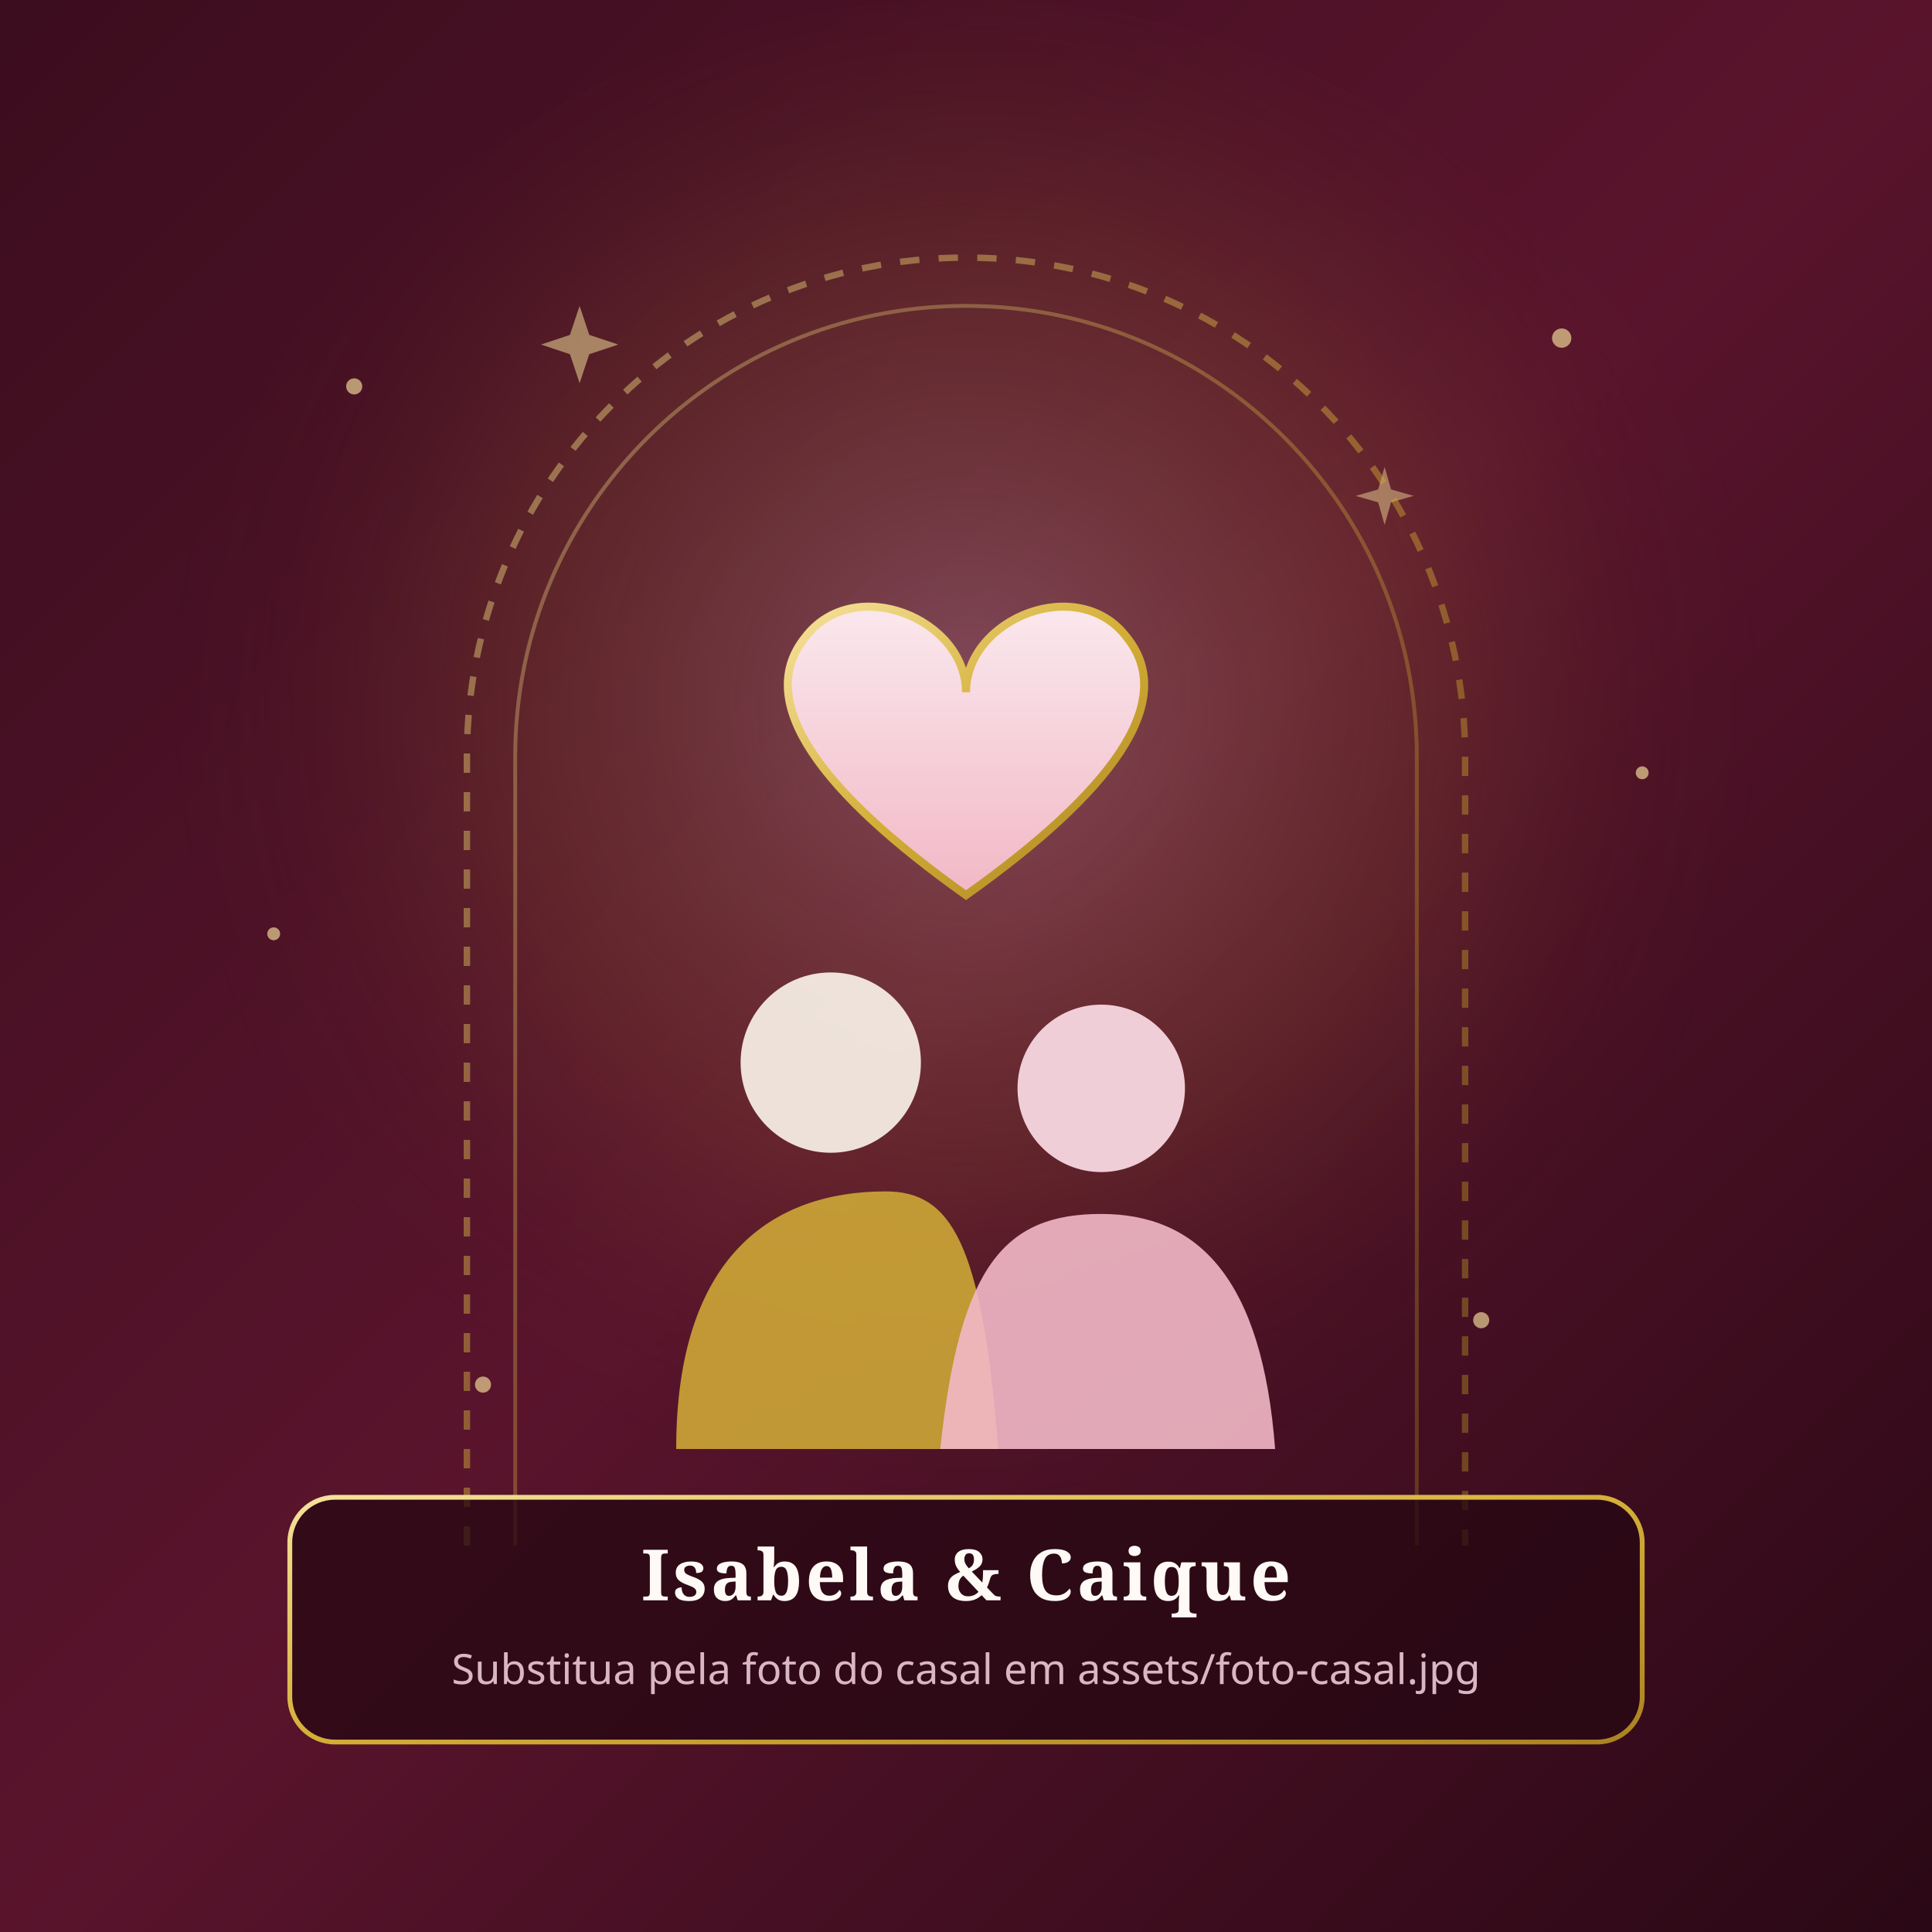
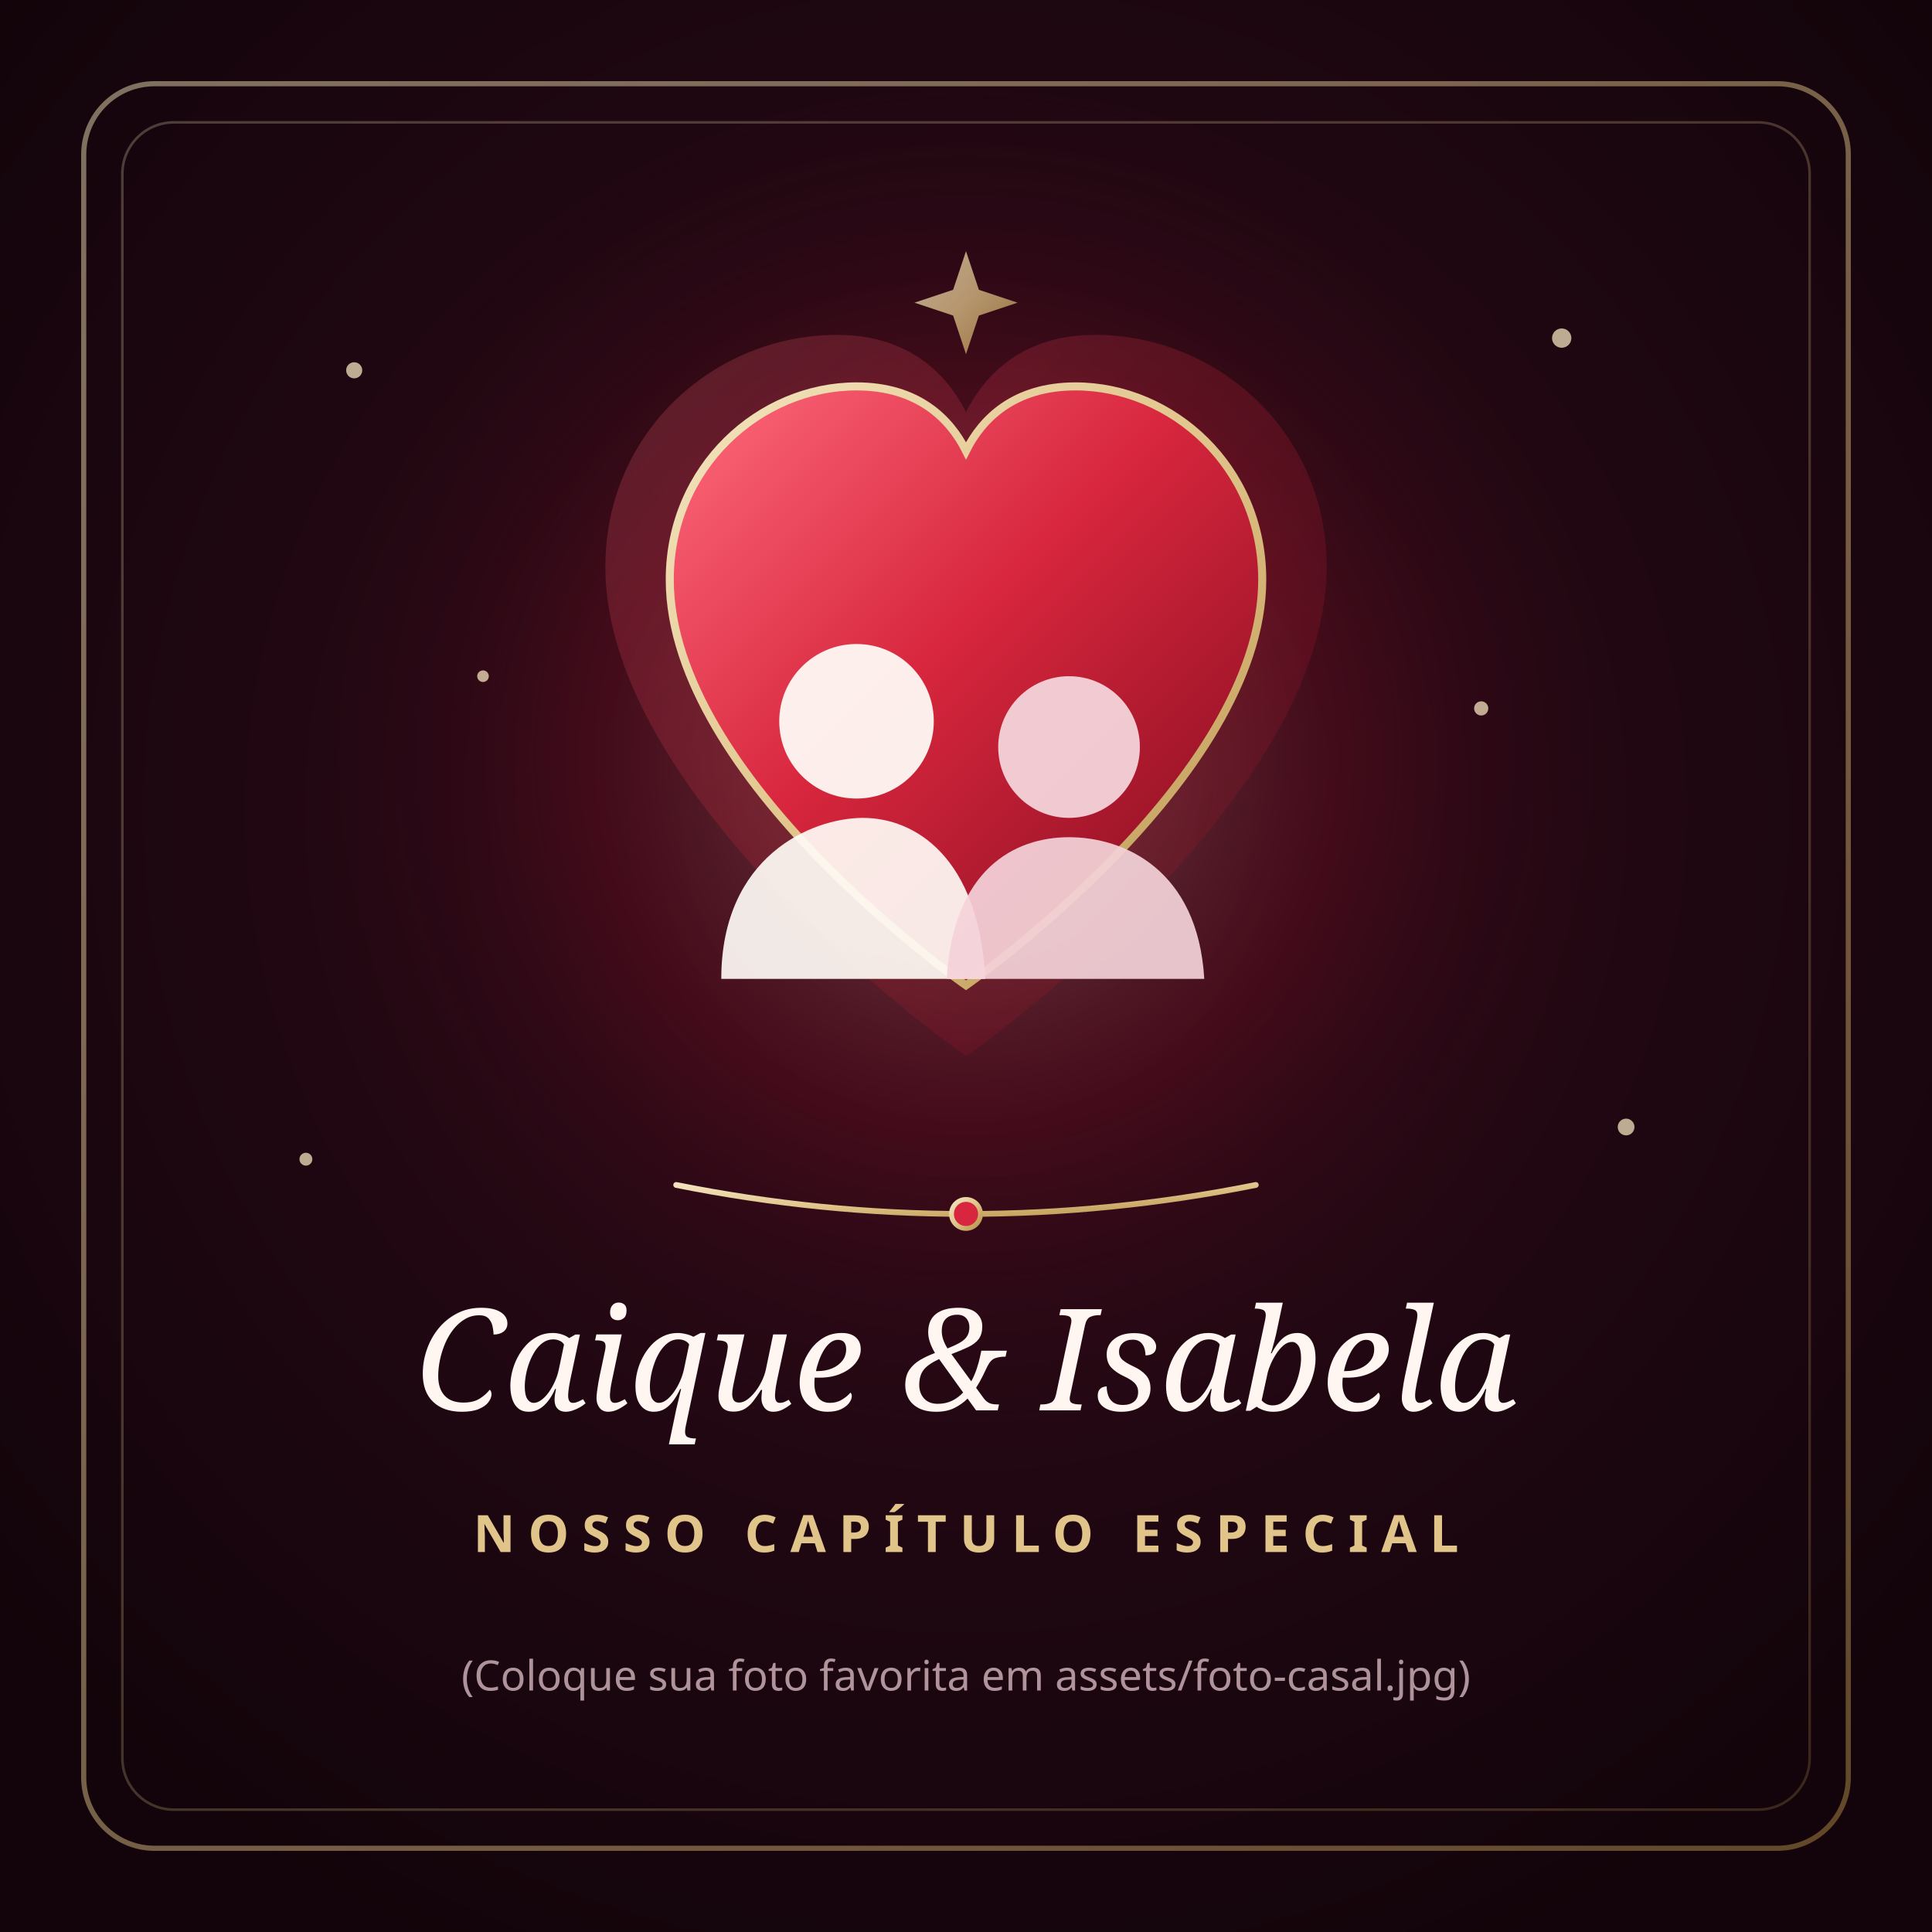
- <svg xmlns="http://www.w3.org/2000/svg" viewBox="0 0 600 600" width="100%" height="100%">
+ <svg xmlns="http://www.w3.org/2000/svg" viewBox="0 0 600 600" role="img" aria-label="Ilustração romântica do casal Caique e Isabela">
  <defs>
-     <linearGradient id="bgGrad" x1="0%" y1="0%" x2="100%" y2="100%">
-       <stop offset="0%" stop-color="#3b0d1e" />
-       <stop offset="50%" stop-color="#59142c" />
-       <stop offset="100%" stop-color="#2a0815" />
+     <radialGradient id="bgGlow" cx="50%" cy="42%" r="65%">
+       <stop offset="0%" stop-color="#3A0C1C" />
+       <stop offset="58%" stop-color="#1F0711" />
+       <stop offset="100%" stop-color="#12040A" />
+     </radialGradient>
+     <radialGradient id="candleHalo" cx="50%" cy="45%" r="42%">
+       <stop offset="0%" stop-color="#F3E3BD" stop-opacity="0.32" />
+       <stop offset="55%" stop-color="#B5122B" stop-opacity="0.16" />
+       <stop offset="100%" stop-color="#12040A" stop-opacity="0" />
+     </radialGradient>
+     <linearGradient id="goldFoil" x1="0%" y1="0%" x2="100%" y2="100%">
+       <stop offset="0%" stop-color="#F3E3BD" />
+       <stop offset="50%" stop-color="#E0C48A" />
+       <stop offset="100%" stop-color="#B8924A" />
    </linearGradient>
-     <radialGradient id="glowGrad" cx="50%" cy="42%" r="48%">
-       <stop offset="0%" stop-color="#f7d6e0" stop-opacity="0.28" />
-       <stop offset="60%" stop-color="#d4af37" stop-opacity="0.1" />
-       <stop offset="100%" stop-color="#3b0d1e" stop-opacity="0" />
-     </radialGradient>
-     <linearGradient id="goldGrad" x1="0%" y1="0%" x2="100%" y2="100%">
-       <stop offset="0%" stop-color="#f6e29c" />
-       <stop offset="50%" stop-color="#d4af37" />
-       <stop offset="100%" stop-color="#aa8220" />
-     </linearGradient>
-     <linearGradient id="roseGrad" x1="0%" y1="0%" x2="0%" y2="100%">
-       <stop offset="0%" stop-color="#fae8ed" />
-       <stop offset="100%" stop-color="#f2b8c6" />
+     <linearGradient id="crimsonHeart" x1="0%" y1="0%" x2="100%" y2="100%">
+       <stop offset="0%" stop-color="#FF6B7D" />
+       <stop offset="45%" stop-color="#D7263D" />
+       <stop offset="100%" stop-color="#7A0A1C" />
    </linearGradient>
  </defs>
-   <rect width="600" height="600" fill="url(#bgGrad)" />
-   <circle cx="300" cy="260" r="260" fill="url(#glowGrad)" />
-   <g fill="#f6e29c" opacity="0.65">
-     <circle cx="110" cy="120" r="2.5" />
+   <rect width="600" height="600" fill="url(#bgGlow)" />
+   <circle cx="300" cy="260" r="250" fill="url(#candleHalo)" />
+   <rect x="26" y="26" width="548" height="548" rx="22" fill="none" stroke="url(#goldFoil)" stroke-width="1.6" stroke-opacity="0.48" />
+   <rect x="38" y="38" width="524" height="524" rx="16" fill="none" stroke="url(#goldFoil)" stroke-width="0.8" stroke-opacity="0.25" />
+   <g fill="#F3E3BD" opacity="0.75">
+     <circle cx="110" cy="115" r="2.5" />
    <circle cx="485" cy="105" r="3" />
-     <circle cx="510" cy="240" r="2" />
-     <circle cx="85" cy="290" r="2" />
-     <circle cx="150" cy="430" r="2.5" />
-     <circle cx="460" cy="410" r="2.5" />
-     <path d="M180 95 L183 104 L192 107 L183 110 L180 119 L177 110 L168 107 L177 104 Z" opacity="0.8" />
-     <path d="M430 145 L432 152 L439 154 L432 156 L430 163 L428 156 L421 154 L428 152 Z" opacity="0.7" />
+     <circle cx="150" cy="210" r="1.8" />
+     <circle cx="460" cy="220" r="2.2" />
+     <circle cx="95" cy="360" r="2" />
+     <circle cx="505" cy="350" r="2.6" />
+     <path d="M300 78 L304 90 L316 94 L304 98 L300 110 L296 98 L284 94 L296 90 Z" fill="url(#goldFoil)" />
  </g>
-   <path d="M145 480 L145 235 A155 155 0 0 1 455 235 L455 480" fill="none" stroke="url(#goldGrad)" stroke-width="2" stroke-dasharray="6 6" opacity="0.45" />
-   <path d="M160 480 L160 235 A140 140 0 0 1 440 235 L440 480" fill="none" stroke="url(#goldGrad)" stroke-width="1.2" opacity="0.35" />
-   <path d="M300 215 C300 192, 265 178, 250 198 C234 218, 255 246, 300 278 C345 246, 366 218, 350 198 C335 178, 300 192, 300 215 Z" fill="url(#roseGrad)" stroke="url(#goldGrad)" stroke-width="2.5" />
-   <g transform="translate(0, 15)">
-     <circle cx="258" cy="315" r="28" fill="#f9f1e8" opacity="0.92" />
-     <path d="M210 435 C210 375, 240 355, 275 355 C295 355, 305 370, 310 435 Z" fill="#d4af37" opacity="0.85" />
-     <circle cx="342" cy="323" r="26" fill="#f7d6e0" opacity="0.95" />
-     <path d="M292 435 C298 378, 312 362, 342 362 C372 362, 392 382, 396 435 Z" fill="#f2b8c6" opacity="0.9" />
+   <path d="M300 328            C300 328 188 250 188 176            C188 134 222 104 260 104            C282 104 294 116 300 128            C306 116 318 104 340 104            C378 104 412 134 412 176            C412 250 300 328 300 328 Z" fill="url(#crimsonHeart)" opacity="0.22" />
+   <path d="M300 306            C300 306 208 242 208 180            C208 145 236 120 266 120            C285 120 295 130 300 140            C305 130 315 120 334 120            C364 120 392 145 392 180            C392 242 300 306 300 306 Z" fill="url(#crimsonHeart)" stroke="url(#goldFoil)" stroke-width="2.5" />
+   <g transform="translate(0, 12)">
+     <circle cx="266" cy="212" r="24" fill="#FFFBF5" opacity="0.94" />
+     <path d="M224 292 C224 254 252 242 268 242 C284 242 304 254 306 292" fill="#FFFBF5" opacity="0.92" />
+     <circle cx="332" cy="220" r="22" fill="#F4D3D9" opacity="0.95" />
+     <path d="M294 292 C296 258 315 248 332 248 C349 248 372 258 374 292" fill="#F4D3D9" opacity="0.92" />
  </g>
-   <rect x="90" y="465" width="420" height="76" rx="14" fill="#260712" fill-opacity="0.75" stroke="url(#goldGrad)" stroke-width="1.5" />
-   <text x="300" y="497" text-anchor="middle" fill="#fffaf5" font-family="Georgia, serif" font-size="22" font-weight="bold" letter-spacing="1">
-     Isabela &amp; Caique
+   <path d="M210 368 Q300 386 390 368" fill="none" stroke="url(#goldFoil)" stroke-width="1.8" stroke-linecap="round" />
+   <circle cx="300" cy="377" r="4.5" fill="#D7263D" stroke="url(#goldFoil)" stroke-width="1.5" />
+   <text x="300" y="438" text-anchor="middle" fill="#FFF6F2" font-family="Georgia, 'Cormorant Garamond', serif" font-style="italic" font-size="44">
+     Caique &amp; Isabela
  </text>
-   <text x="300" y="523" text-anchor="middle" fill="#f7d6e0" font-family="sans-serif" font-size="13" opacity="0.85">
-     Substitua pela foto do casal em assets/foto-casal.jpg
+   <text x="300" y="482" text-anchor="middle" fill="#E0C48A" font-family="'Plus Jakarta Sans', sans-serif" font-size="16" letter-spacing="4" font-weight="600">
+     NOSSO CAPÍTULO ESPECIAL
+   </text>
+   <text x="300" y="525" text-anchor="middle" fill="#E9C9D1" opacity="0.72" font-family="'Plus Jakarta Sans', sans-serif" font-size="13">
+     (Coloque sua foto favorita em assets/foto-casal.jpg)
  </text>
</svg>
